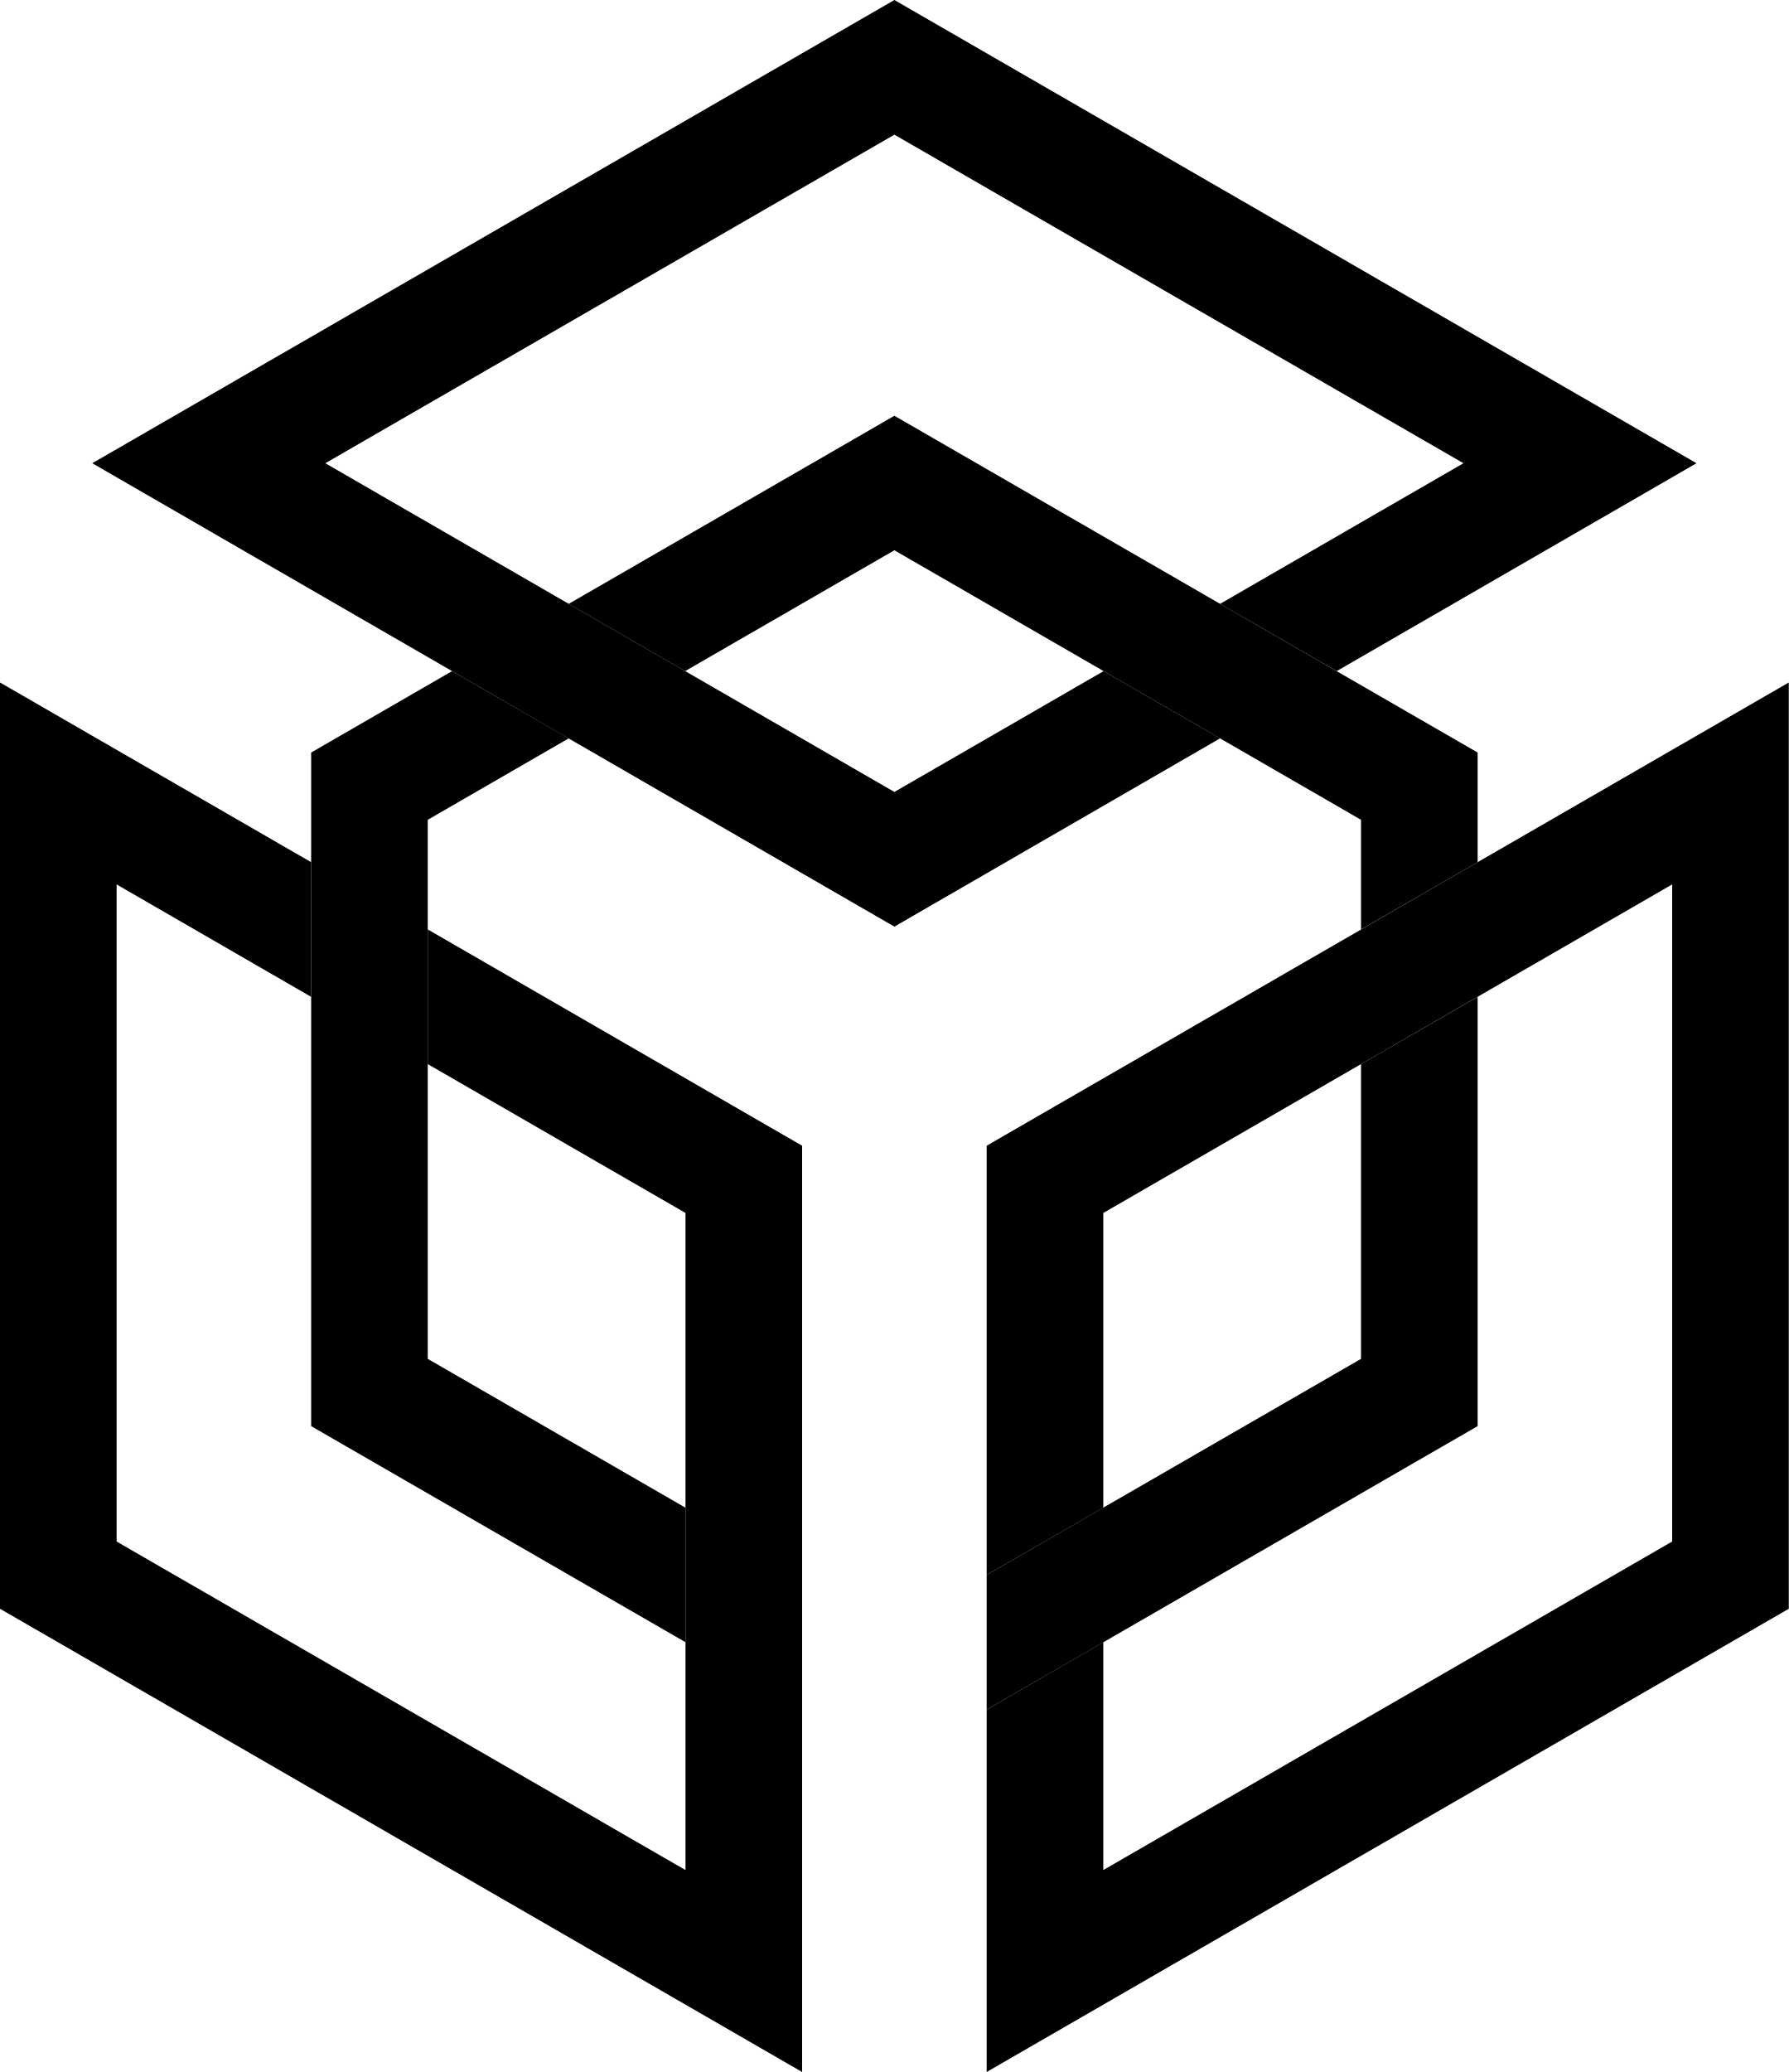
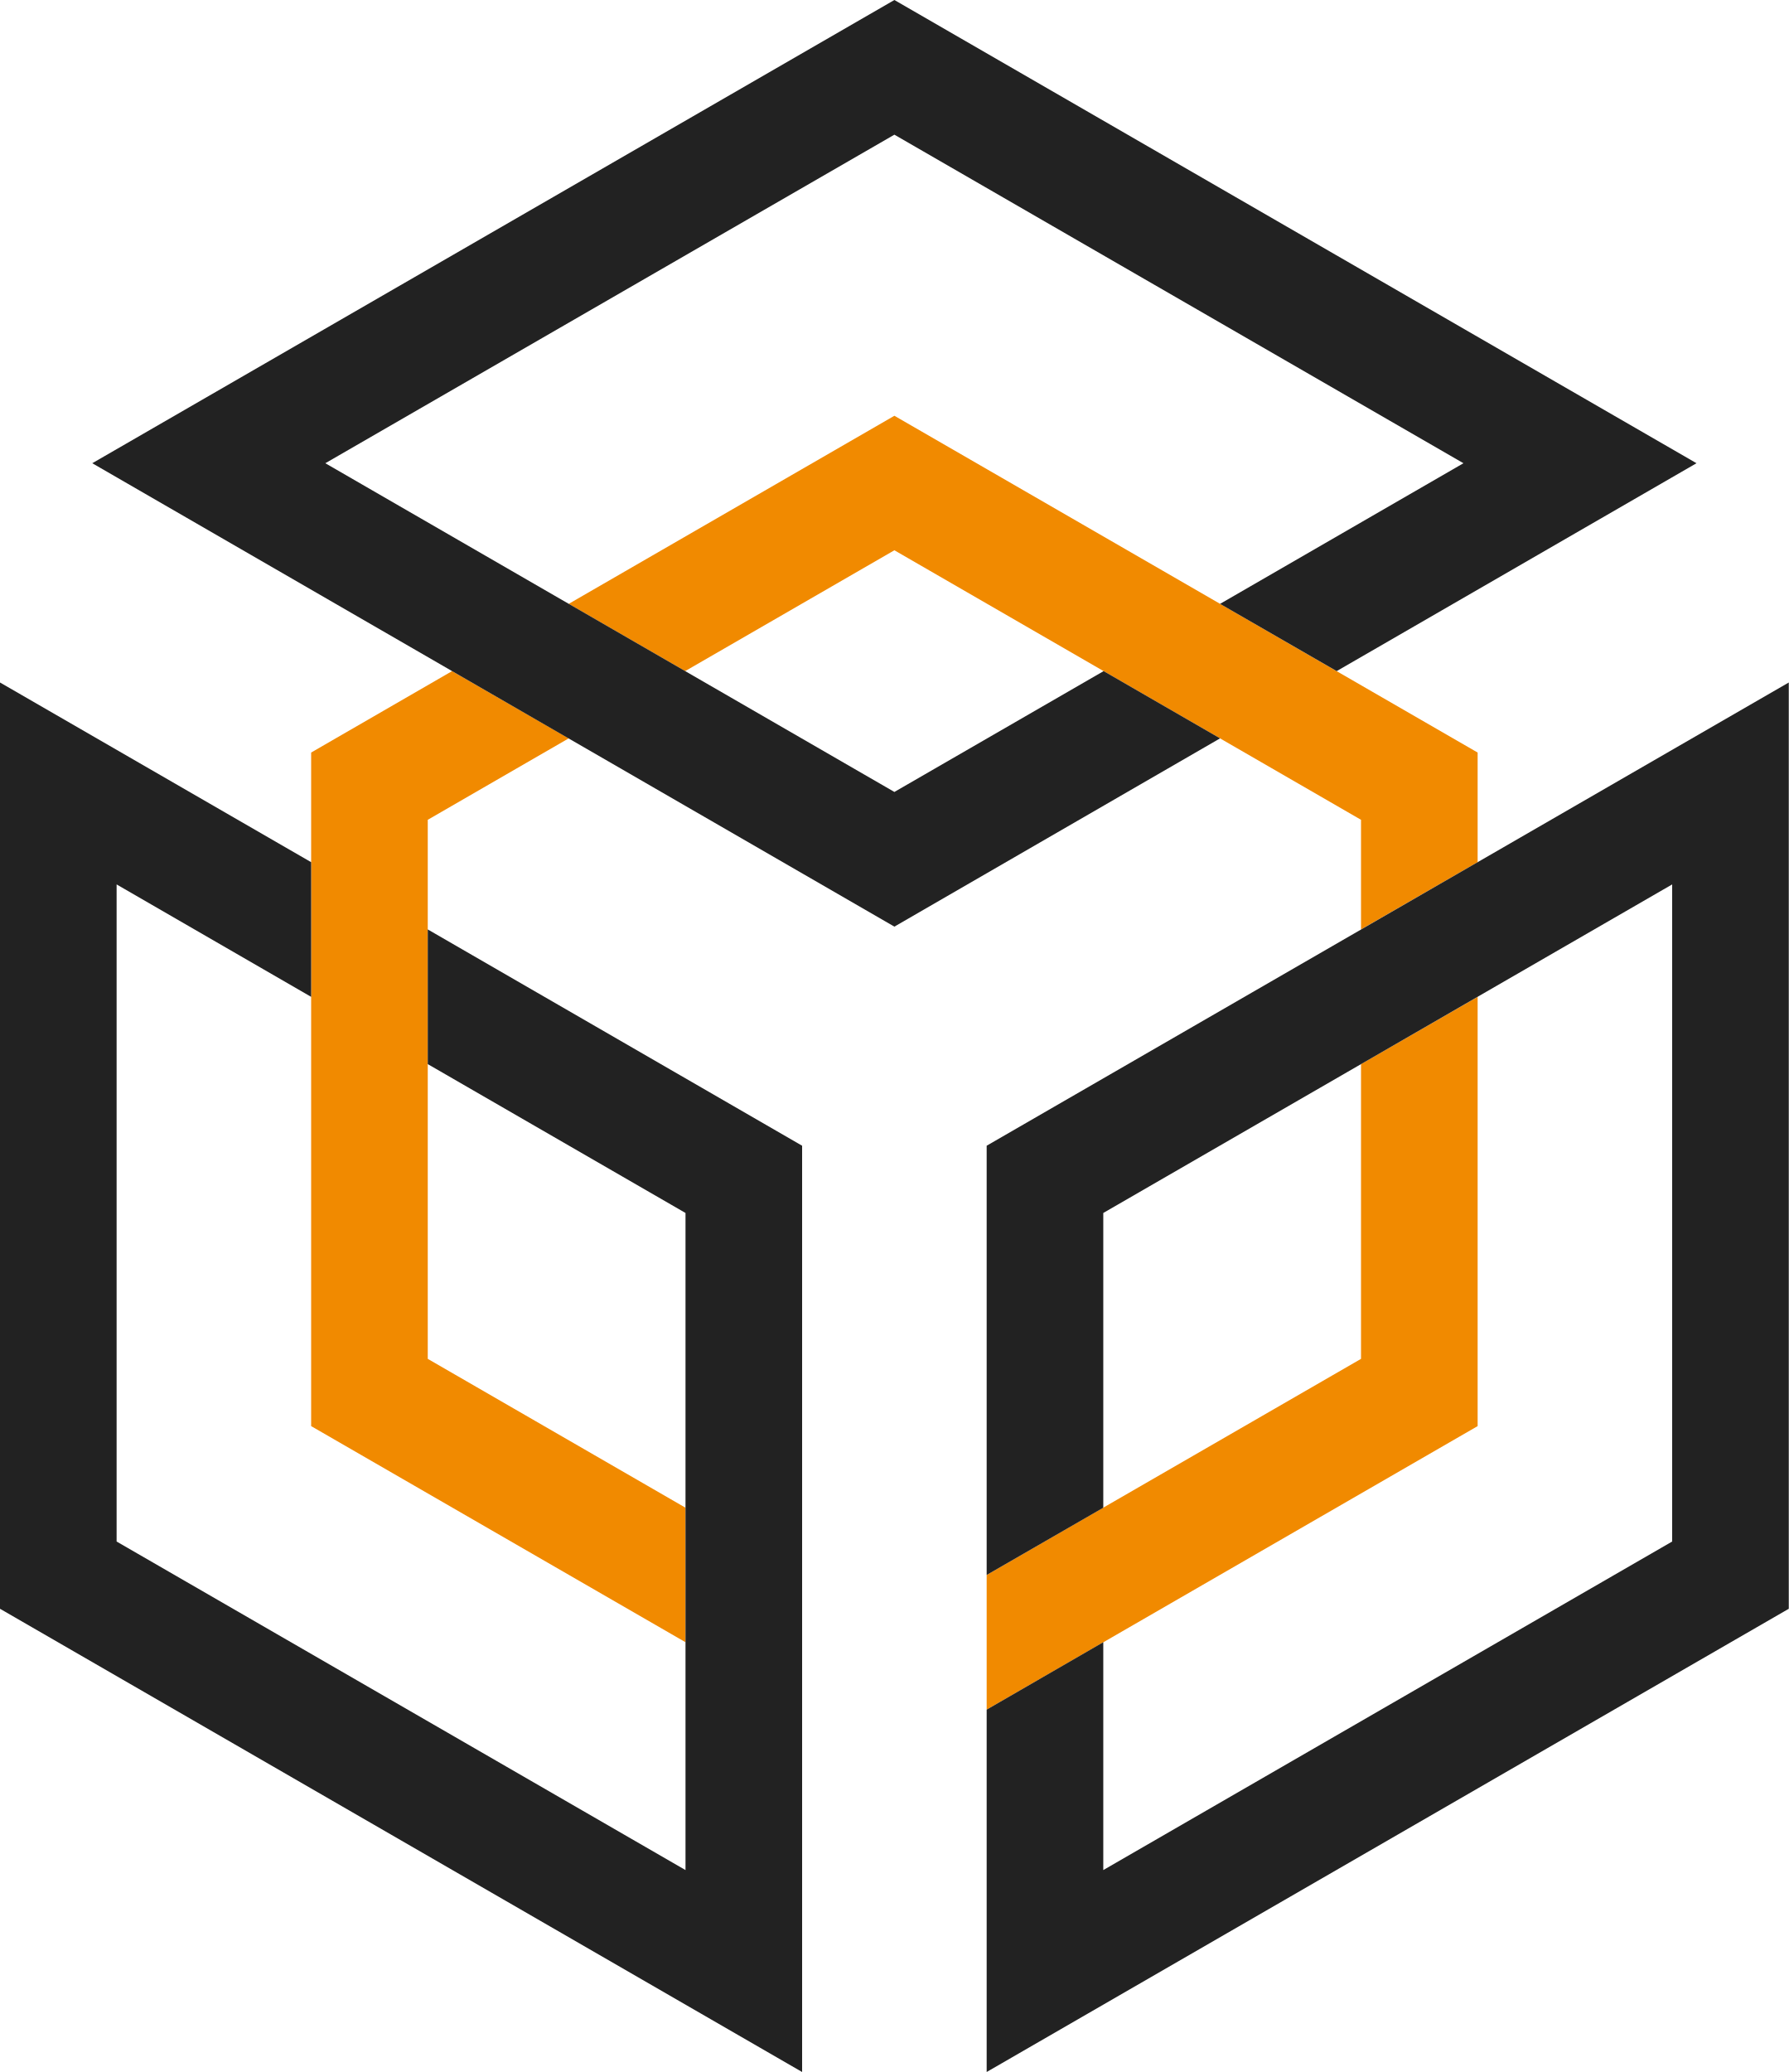
<svg xmlns="http://www.w3.org/2000/svg" id="Capa_2" data-name="Capa 2" viewBox="0 0 102.16 118.31">
  <defs>
-     
+     <style>
+       .cls-1 {
+         fill: #f18a00;
+       }
+ 
+       .cls-2 {
+         fill: #222;
+       }
+     </style>
  </defs>
  <g id="Capa_1-2" data-name="Capa 1">
    <g>
      <g>
        <polygon class="cls-1" points="24.43 77.59 24.43 46.81 32.48 42.16 25.82 38.32 17.77 42.97 17.77 81.43 39.15 93.77 39.15 86.09 24.43 77.59" />
        <polygon class="cls-1" points="77.73 60.76 77.73 77.59 56.35 89.93 56.35 97.62 84.39 81.43 84.39 56.92 77.73 60.76" />
        <polygon class="cls-1" points="51.08 23.74 32.48 34.48 39.13 38.32 51.08 31.42 77.73 46.81 77.73 53.07 84.39 49.23 84.39 42.97 51.08 23.74" />
      </g>
      <g>
        <polygon class="cls-2" points="24.43 60.76 39.15 69.26 39.15 106.78 6.66 88.02 6.66 50.5 17.77 56.92 17.77 49.23 0 38.97 0 91.86 45.81 118.31 45.81 65.42 24.43 53.07 24.43 60.76" />
        <polygon class="cls-2" points="56.35 65.42 56.35 89.93 63.01 86.09 63.01 69.26 95.5 50.5 95.5 88.02 63.01 106.78 63.01 93.77 56.35 97.62 56.35 118.31 102.16 91.86 102.16 38.97 56.35 65.42" />
        <polygon class="cls-2" points="63.03 38.32 51.08 45.22 18.58 26.45 51.08 7.69 83.58 26.45 69.68 34.48 76.34 38.32 96.89 26.45 51.08 0 5.27 26.45 51.08 52.91 69.68 42.16 63.03 38.32" />
      </g>
    </g>
  </g>
</svg>
